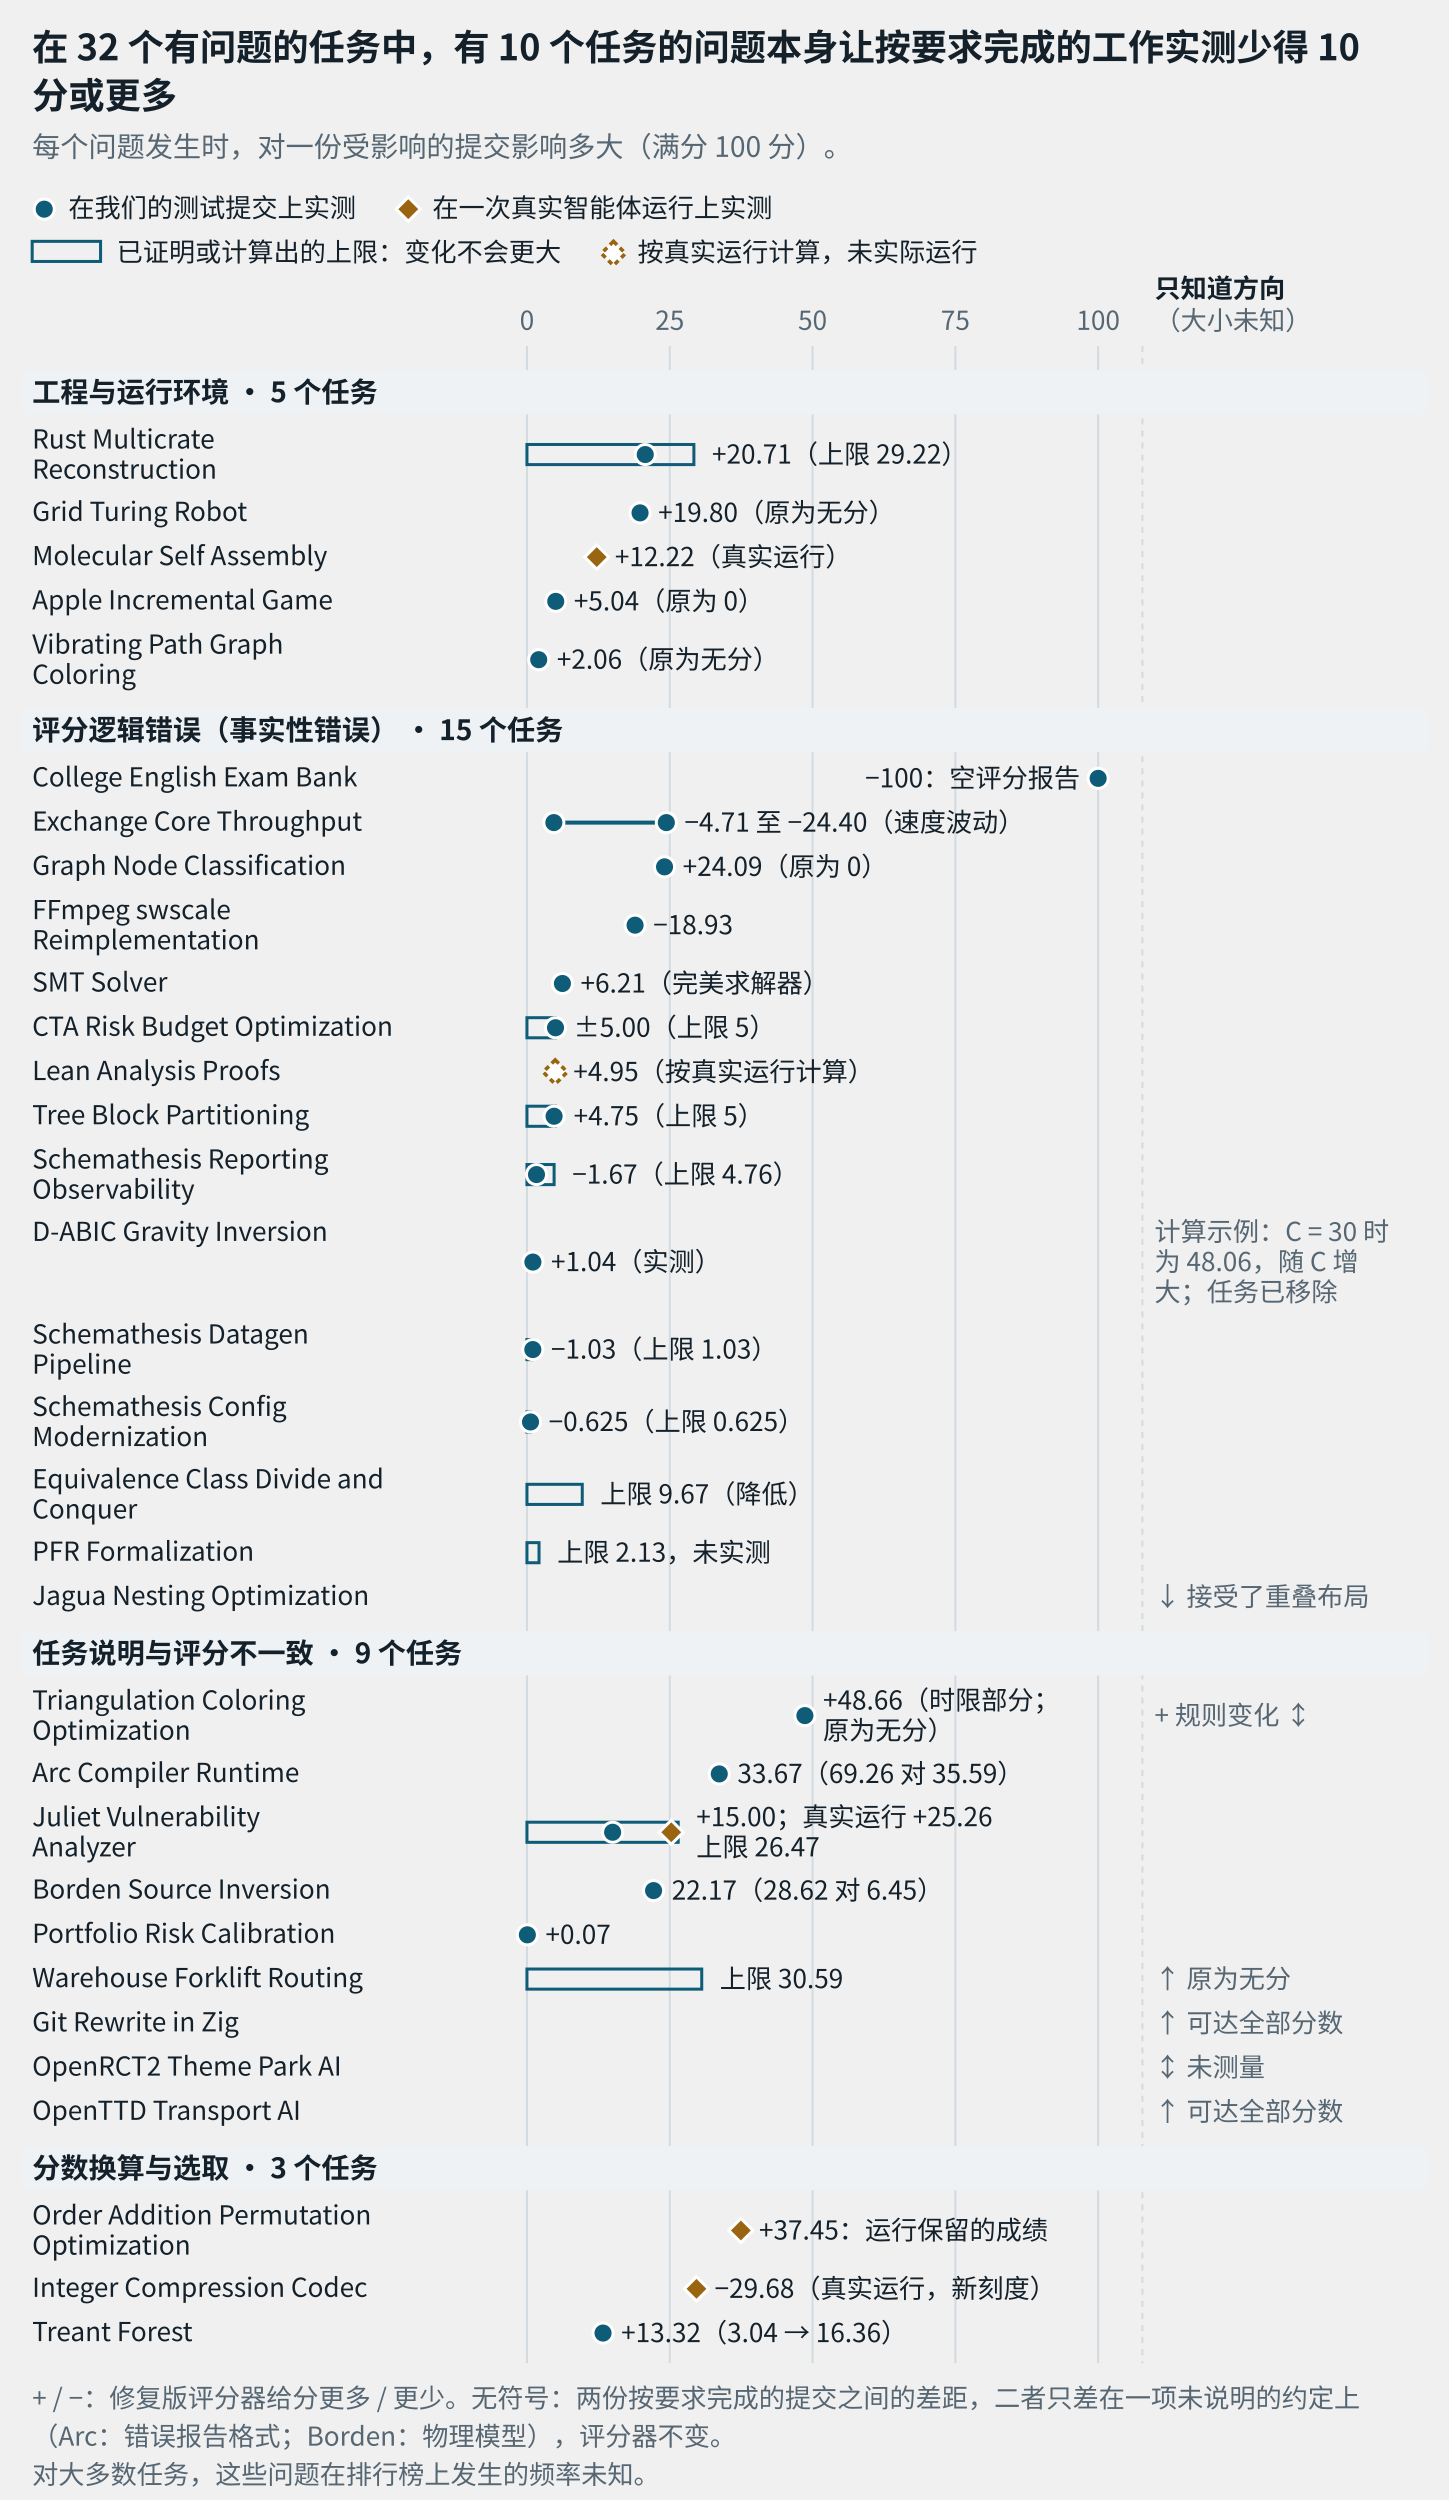
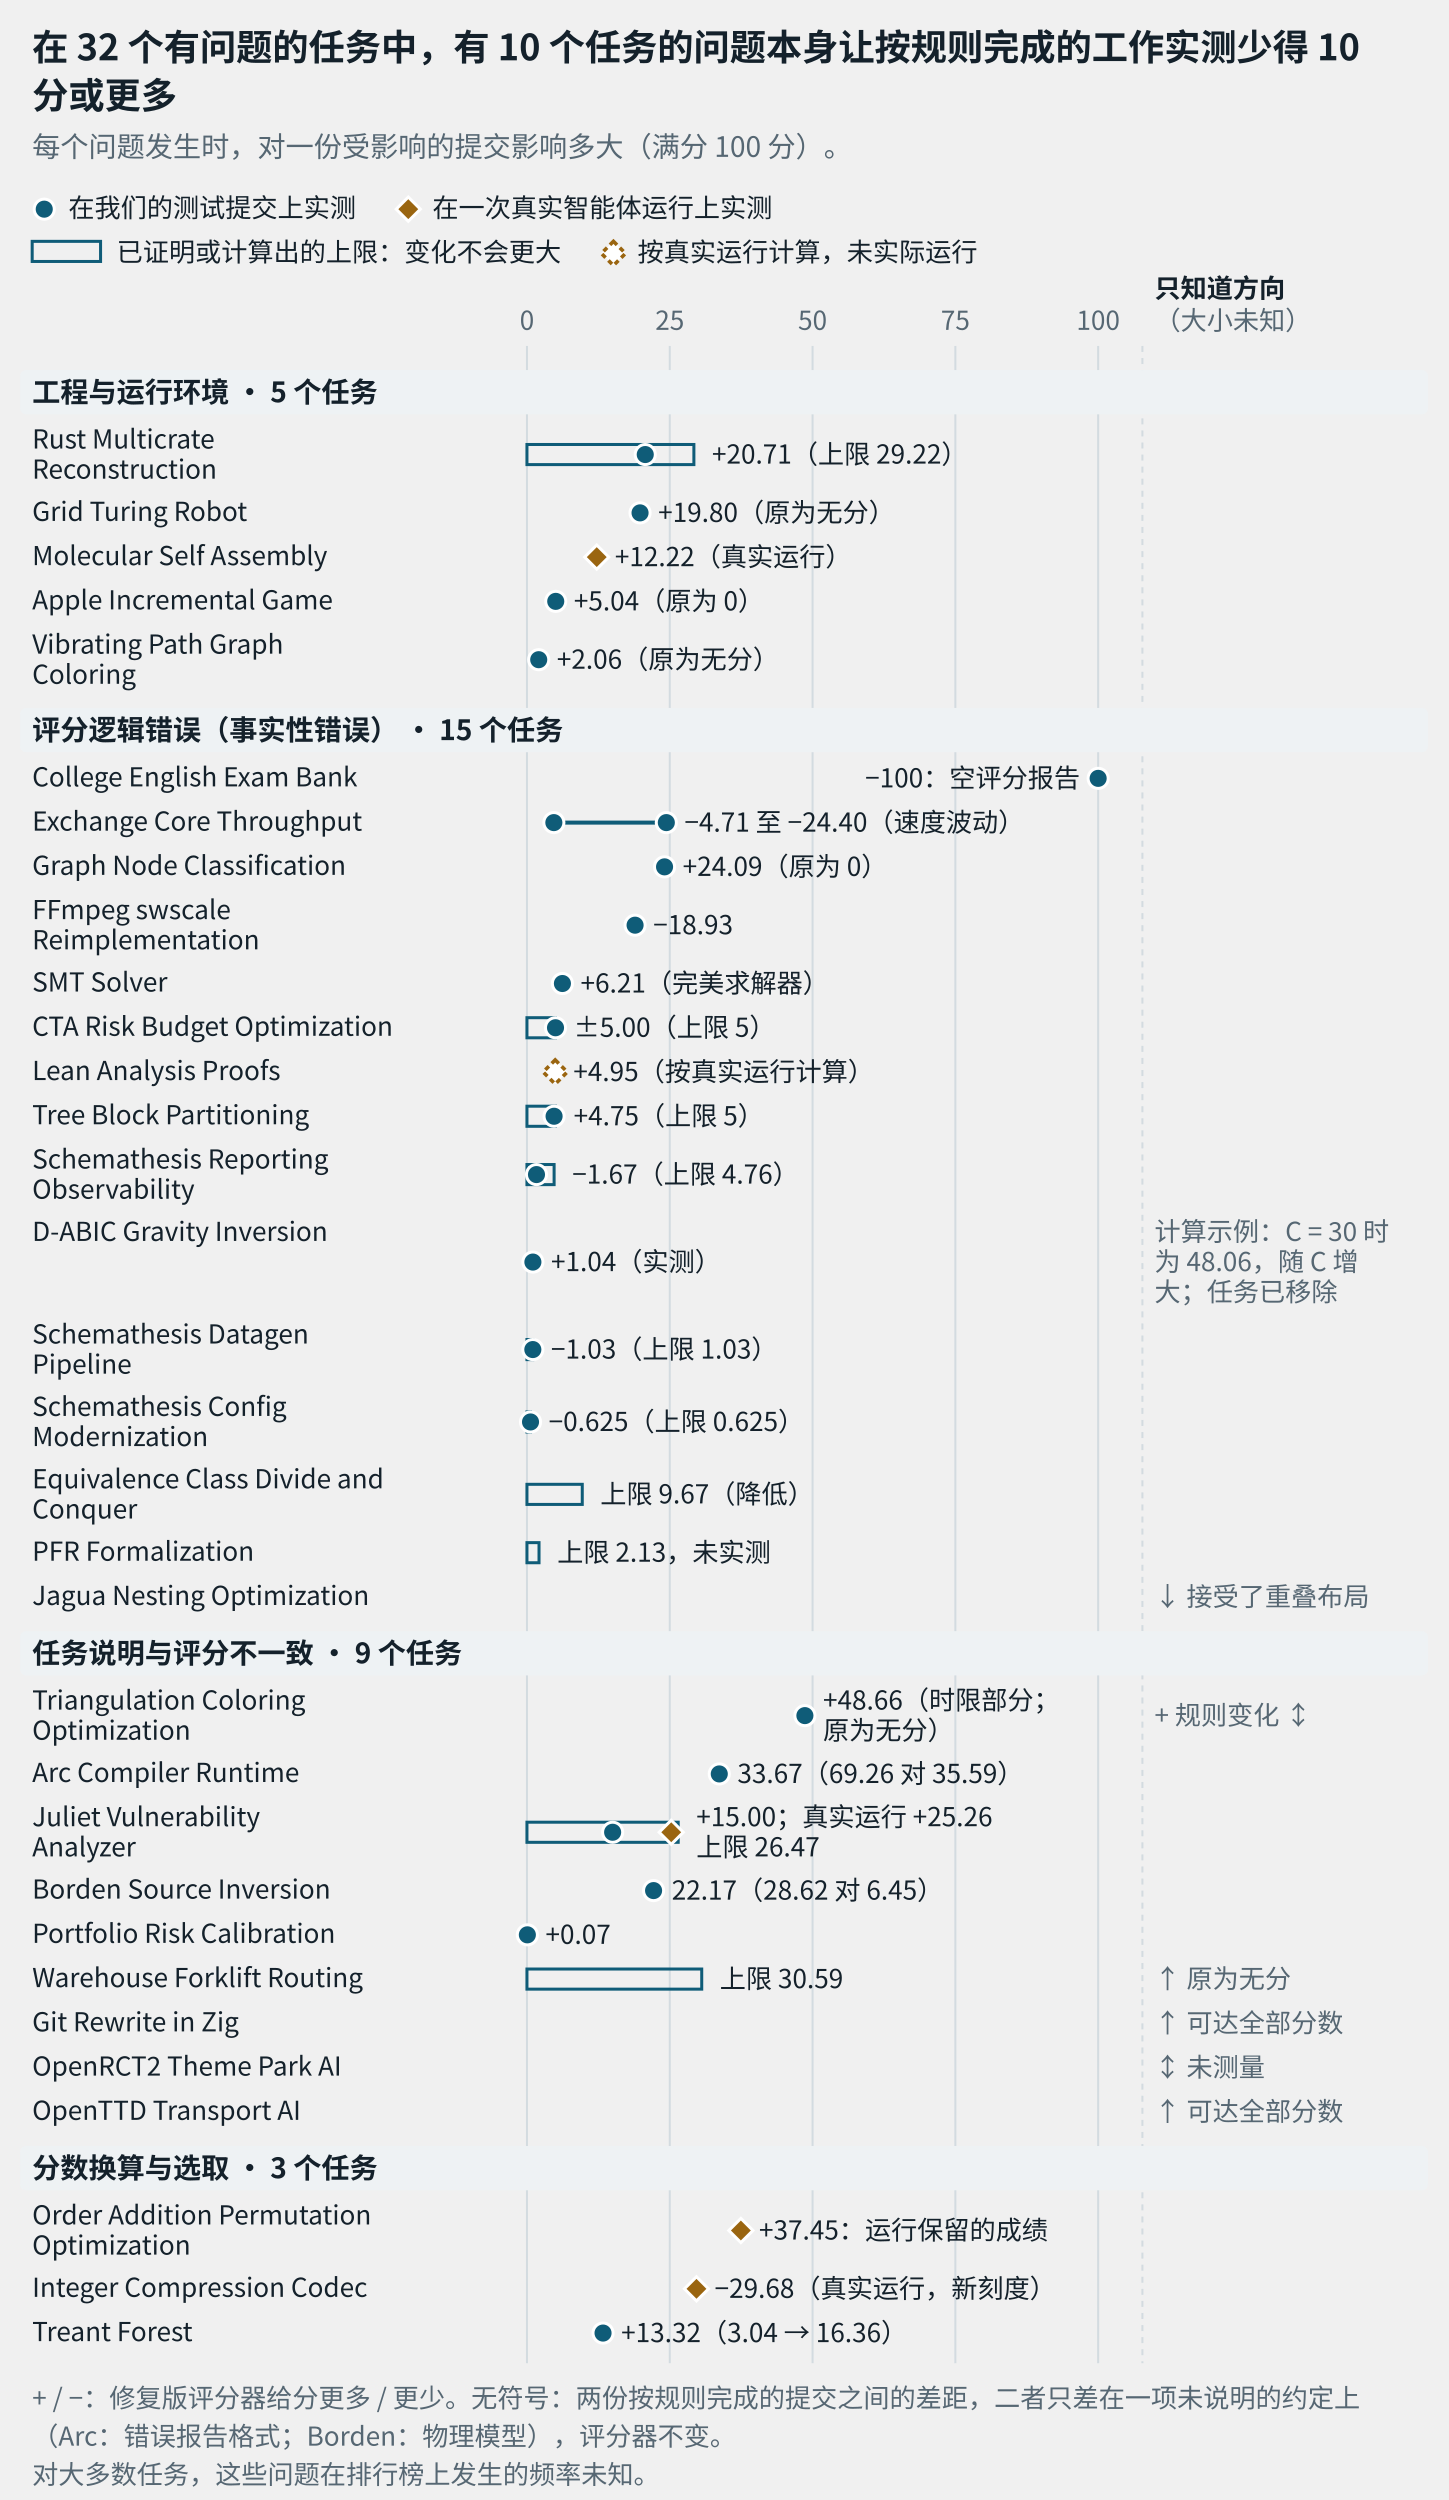
<svg xmlns="http://www.w3.org/2000/svg" viewBox="0 0 720 1243" role="img">
  <style>
  .ink{fill:#14212b} .muted{fill:#566773} .rule{stroke:#d3dbe0} .bg{fill:#ffffff}
  .good{fill:#2c7a57} .bad{fill:#ad3528} .warn{fill:#9a6510} .acc{fill:#0f5c78}
  .accS{stroke:#0f5c78} .inkS{stroke:#14212b} .warnS{stroke:#9a6510} .mutedS{stroke:#566773}
  .accBg{fill:#e3eff4} .ioRing{stroke:#ffffff} .ioBand{fill:#eef2f4}
  text{font-family:"IBM Plex Sans","Noto Sans SC","Noto Sans CJK SC","PingFang SC","Microsoft YaHei",system-ui,-apple-system,"Segoe UI",sans-serif}
  @media (prefers-color-scheme: dark){
    .ink{fill:#e2e9ed} .muted{fill:#95a6b1} .rule{stroke:#2a3843} .bg{fill:#152029}
    .good{fill:#6cc79a} .bad{fill:#f08a7c} .warn{fill:#e0a64a} .acc{fill:#6cb6d3}
    .accS{stroke:#6cb6d3} .inkS{stroke:#e2e9ed} .warnS{stroke:#e0a64a} .mutedS{stroke:#95a6b1}
    .accBg{fill:#16303c} .ioRing{stroke:#152029} .ioBand{fill:#1c2a34}
  }
</style>
-   <text x="16" y="30" class="ink" font-size="18" text-anchor="start" font-weight="700">在 32 个有问题的任务中，有 10 个任务的问题本身让按要求完成的工作实测少得 10</text>
+   <text x="16" y="30" class="ink" font-size="18" text-anchor="start" font-weight="700">在 32 个有问题的任务中，有 10 个任务的问题本身让按规则完成的工作实测少得 10</text>
  <text x="16" y="54" class="ink" font-size="18" text-anchor="start" font-weight="700">分或更多</text>
  <text x="16" y="78" class="muted" font-size="14" text-anchor="start" font-weight="400">每个问题发生时，对一份受影响的提交影响多大（满分 100 分）。</text>
  <circle cx="22" cy="104" r="5" class="acc ioRing" stroke-width="1.5" />
  <text x="34" y="108" class="ink" font-size="13" text-anchor="start" font-weight="400">在我们的测试提交上实测</text>
  <path d="M203 98L209 104L203 110L197 104Z" class="warn ioRing" stroke-width="1.5" />
  <text x="215" y="108" class="ink" font-size="13" text-anchor="start" font-weight="400">在一次真实智能体运行上实测</text>
  <rect x="16" y="120" width="34" height="10" fill="none" class="accS" stroke-width="1.5" />
  <text x="58" y="130" class="ink" font-size="13" text-anchor="start" font-weight="400">已证明或计算出的上限：变化不会更大</text>
  <path d="M305 120L311 126L305 132L299 126Z" class="bg warnS" stroke-width="1.8" stroke-dasharray="2.5 2" />
  <text x="317" y="130" class="ink" font-size="13" text-anchor="start" font-weight="400">按真实运行计算，未实际运行</text>
  <text x="574" y="148" class="ink" font-size="13" text-anchor="start" font-weight="600">只知道方向</text>
  <text x="574" y="164" class="muted" font-size="13" text-anchor="start" font-weight="400">（大小未知）</text>
  <text x="262" y="164" class="muted" font-size="13" text-anchor="middle" font-weight="400">0</text>
  <text x="333" y="164" class="muted" font-size="13" text-anchor="middle" font-weight="400">25</text>
  <text x="404" y="164" class="muted" font-size="13" text-anchor="middle" font-weight="400">50</text>
  <text x="475" y="164" class="muted" font-size="13" text-anchor="middle" font-weight="400">75</text>
  <text x="546" y="164" class="muted" font-size="13" text-anchor="middle" font-weight="400">100</text>
  <line x1="262.0" y1="172" x2="262.0" y2="1175" class="rule" stroke-width="1" />
  <line x1="333.0" y1="172" x2="333.0" y2="1175" class="rule" stroke-width="1" />
  <line x1="404.0" y1="172" x2="404.0" y2="1175" class="rule" stroke-width="1" />
  <line x1="475.0" y1="172" x2="475.0" y2="1175" class="rule" stroke-width="1" />
  <line x1="546.0" y1="172" x2="546.0" y2="1175" class="rule" stroke-width="1" />
  <line x1="568" y1="172" x2="568" y2="1175" class="rule" stroke-width="1" stroke-dasharray="3 3" />
  <rect x="10" y="184" width="700" height="22" rx="3" class="ioBand" />
  <text x="16" y="200" class="ink" font-size="14" text-anchor="start" font-weight="600">工程与运行环境 · 5 个任务</text>
  <text x="16" y="223" class="ink" font-size="13" text-anchor="start" font-weight="400">Rust Multicrate</text>
  <text x="16" y="238" class="ink" font-size="13" text-anchor="start" font-weight="400">Reconstruction</text>
  <rect x="262" y="221" width="83.0" height="10" fill="none" class="accS" stroke-width="1.5" />
  <circle cx="320.816" cy="226" r="5" class="acc ioRing" stroke-width="1.5" />
  <text x="353.985" y="230.5" class="ink" font-size="13" text-anchor="start" font-weight="400">+20.71（上限 29.22）</text>
  <text x="16" y="259" class="ink" font-size="13" text-anchor="start" font-weight="400">Grid Turing Robot</text>
  <circle cx="318.232" cy="255" r="5" class="acc ioRing" stroke-width="1.5" />
  <text x="327.232" y="259.5" class="ink" font-size="13" text-anchor="start" font-weight="400">+19.80（原为无分）</text>
  <text x="16" y="281" class="ink" font-size="13" text-anchor="start" font-weight="400">Molecular Self Assembly</text>
  <path d="M296.702 271L302.702 277L296.702 283L290.702 277Z" class="warn ioRing" stroke-width="1.5" />
  <text x="305.702" y="281.5" class="ink" font-size="13" text-anchor="start" font-weight="400">+12.22（真实运行）</text>
  <text x="16" y="303" class="ink" font-size="13" text-anchor="start" font-weight="400">Apple Incremental Game</text>
  <circle cx="276.314" cy="299" r="5" class="acc ioRing" stroke-width="1.5" />
  <text x="285.314" y="303.5" class="ink" font-size="13" text-anchor="start" font-weight="400">+5.04（原为 0）</text>
  <text x="16" y="325" class="ink" font-size="13" text-anchor="start" font-weight="400">Vibrating Path Graph</text>
  <text x="16" y="340" class="ink" font-size="13" text-anchor="start" font-weight="400">Coloring</text>
  <circle cx="267.85" cy="328" r="5" class="acc ioRing" stroke-width="1.5" />
  <text x="276.85" y="332.5" class="ink" font-size="13" text-anchor="start" font-weight="400">+2.06（原为无分）</text>
  <rect x="10" y="352" width="700" height="22" rx="3" class="ioBand" />
  <text x="16" y="368" class="ink" font-size="14" text-anchor="start" font-weight="600">评分逻辑错误（事实性错误） · 15 个任务</text>
  <text x="16" y="391" class="ink" font-size="13" text-anchor="start" font-weight="400">College English Exam Bank</text>
  <circle cx="546" cy="387" r="5" class="acc ioRing" stroke-width="1.5" />
  <text x="537" y="391.5" class="ink" font-size="13" text-anchor="end" font-weight="400">−100：空评分报告</text>
  <text x="16" y="413" class="ink" font-size="13" text-anchor="start" font-weight="400">Exchange Core Throughput</text>
  <line x1="275.4" y1="409" x2="331.3" y2="409" class="accS" stroke-width="2" />
  <circle cx="275.376" cy="409" r="5" class="acc ioRing" stroke-width="1.5" />
  <circle cx="331.296" cy="409" r="5" class="acc ioRing" stroke-width="1.5" />
  <text x="340.296" y="413.5" class="ink" font-size="13" text-anchor="start" font-weight="400">−4.71 至 −24.40（速度波动）</text>
  <text x="16" y="435" class="ink" font-size="13" text-anchor="start" font-weight="400">Graph Node Classification</text>
  <circle cx="330.413" cy="431" r="5" class="acc ioRing" stroke-width="1.5" />
  <text x="339.413" y="435.5" class="ink" font-size="13" text-anchor="start" font-weight="400">+24.09（原为 0）</text>
  <text x="16" y="457" class="ink" font-size="13" text-anchor="start" font-weight="400">FFmpeg swscale</text>
  <text x="16" y="472" class="ink" font-size="13" text-anchor="start" font-weight="400">Reimplementation</text>
  <circle cx="315.761" cy="460" r="5" class="acc ioRing" stroke-width="1.5" />
  <text x="324.761" y="464.5" class="ink" font-size="13" text-anchor="start" font-weight="400">−18.93</text>
  <text x="16" y="493" class="ink" font-size="13" text-anchor="start" font-weight="400">SMT Solver</text>
  <circle cx="279.636" cy="489" r="5" class="acc ioRing" stroke-width="1.5" />
  <text x="288.636" y="493.5" class="ink" font-size="13" text-anchor="start" font-weight="400">+6.21（完美求解器）</text>
  <text x="16" y="515" class="ink" font-size="13" text-anchor="start" font-weight="400">CTA Risk Budget Optimization</text>
  <rect x="262" y="506" width="14.2" height="10" fill="none" class="accS" stroke-width="1.5" />
  <circle cx="276.2" cy="511" r="5" class="acc ioRing" stroke-width="1.5" />
  <text x="285.2" y="515.5" class="ink" font-size="13" text-anchor="start" font-weight="400">±5.00（上限 5）</text>
  <text x="16" y="537" class="ink" font-size="13" text-anchor="start" font-weight="400">Lean Analysis Proofs</text>
  <path d="M276.047 527L282.047 533L276.047 539L270.047 533Z" class="bg warnS" stroke-width="1.8" stroke-dasharray="2.5 2" />
  <text x="285.047" y="537.5" class="ink" font-size="13" text-anchor="start" font-weight="400">+4.95（按真实运行计算）</text>
  <text x="16" y="559" class="ink" font-size="13" text-anchor="start" font-weight="400">Tree Block Partitioning</text>
  <rect x="262" y="550" width="14.2" height="10" fill="none" class="accS" stroke-width="1.5" />
  <circle cx="275.49" cy="555" r="5" class="acc ioRing" stroke-width="1.5" />
  <text x="285.2" y="559.5" class="ink" font-size="13" text-anchor="start" font-weight="400">+4.75（上限 5）</text>
  <text x="16" y="581" class="ink" font-size="13" text-anchor="start" font-weight="400">Schemathesis Reporting</text>
  <text x="16" y="596" class="ink" font-size="13" text-anchor="start" font-weight="400">Observability</text>
  <rect x="262" y="579" width="13.5" height="10" fill="none" class="accS" stroke-width="1.5" />
  <circle cx="266.743" cy="584" r="5" class="acc ioRing" stroke-width="1.5" />
  <text x="284.518" y="588.5" class="ink" font-size="13" text-anchor="start" font-weight="400">−1.67（上限 4.76）</text>
  <text x="16" y="617" class="ink" font-size="13" text-anchor="start" font-weight="400">D-ABIC Gravity Inversion</text>
  <circle cx="264.954" cy="627.5" r="5" class="acc ioRing" stroke-width="1.5" />
  <text x="273.954" y="632" class="ink" font-size="13" text-anchor="start" font-weight="400">+1.04（实测）</text>
  <text x="574" y="617" class="muted" font-size="13" text-anchor="start" font-weight="400">计算示例：C = 30 时</text>
  <text x="574" y="632" class="muted" font-size="13" text-anchor="start" font-weight="400">为 48.06，随 C 增</text>
  <text x="574" y="647" class="muted" font-size="13" text-anchor="start" font-weight="400">大；任务已移除</text>
  <text x="16" y="668" class="ink" font-size="13" text-anchor="start" font-weight="400">Schemathesis Datagen</text>
  <text x="16" y="683" class="ink" font-size="13" text-anchor="start" font-weight="400">Pipeline</text>
  <rect x="262" y="666" width="2.9" height="10" fill="none" class="accS" stroke-width="1.5" />
  <circle cx="264.925" cy="671" r="5" class="acc ioRing" stroke-width="1.5" />
  <text x="273.925" y="675.5" class="ink" font-size="13" text-anchor="start" font-weight="400">−1.03（上限 1.03）</text>
  <text x="16" y="704" class="ink" font-size="13" text-anchor="start" font-weight="400">Schemathesis Config</text>
  <text x="16" y="719" class="ink" font-size="13" text-anchor="start" font-weight="400">Modernization</text>
  <rect x="262" y="702" width="1.8" height="10" fill="none" class="accS" stroke-width="1.5" />
  <circle cx="263.775" cy="707" r="5" class="acc ioRing" stroke-width="1.5" />
  <text x="272.775" y="711.5" class="ink" font-size="13" text-anchor="start" font-weight="400">−0.625（上限 0.625）</text>
  <text x="16" y="740" class="ink" font-size="13" text-anchor="start" font-weight="400">Equivalence Class Divide and</text>
  <text x="16" y="755" class="ink" font-size="13" text-anchor="start" font-weight="400">Conquer</text>
  <rect x="262" y="738" width="27.5" height="10" fill="none" class="accS" stroke-width="1.5" />
  <text x="298.463" y="747.5" class="ink" font-size="13" text-anchor="start" font-weight="400">上限 9.67（降低）</text>
  <text x="16" y="776" class="ink" font-size="13" text-anchor="start" font-weight="400">PFR Formalization</text>
  <rect x="262" y="767" width="6.0" height="10" fill="none" class="accS" stroke-width="1.5" />
  <text x="277.049" y="776.5" class="ink" font-size="13" text-anchor="start" font-weight="400">上限 2.13，未实测</text>
  <text x="16" y="798" class="ink" font-size="13" text-anchor="start" font-weight="400">Jagua Nesting Optimization</text>
  <text x="574" y="798.5" class="muted" font-size="13" text-anchor="start" font-weight="400">↓ 接受了重叠布局</text>
  <rect x="10" y="811" width="700" height="22" rx="3" class="ioBand" />
  <text x="16" y="827" class="ink" font-size="14" text-anchor="start" font-weight="600">任务说明与评分不一致 · 9 个任务</text>
  <text x="16" y="850" class="ink" font-size="13" text-anchor="start" font-weight="400">Triangulation Coloring</text>
  <text x="16" y="865" class="ink" font-size="13" text-anchor="start" font-weight="400">Optimization</text>
  <circle cx="400.194" cy="853" r="5" class="acc ioRing" stroke-width="1.5" />
  <text x="409.194" y="850" class="ink" font-size="13" text-anchor="start" font-weight="400">+48.66（时限部分；</text>
  <text x="409.194" y="865" class="ink" font-size="13" text-anchor="start" font-weight="400">原为无分）</text>
  <text x="574" y="857.5" class="muted" font-size="13" text-anchor="start" font-weight="400">+ 规则变化 ↕</text>
  <text x="16" y="886" class="ink" font-size="13" text-anchor="start" font-weight="400">Arc Compiler Runtime</text>
  <circle cx="357.623" cy="882" r="5" class="acc ioRing" stroke-width="1.5" />
  <text x="366.623" y="886.5" class="ink" font-size="13" text-anchor="start" font-weight="400">33.67（69.26 对 35.59）</text>
  <text x="16" y="908" class="ink" font-size="13" text-anchor="start" font-weight="400">Juliet Vulnerability</text>
  <text x="16" y="923" class="ink" font-size="13" text-anchor="start" font-weight="400">Analyzer</text>
  <rect x="262" y="906" width="75.2" height="10" fill="none" class="accS" stroke-width="1.5" />
  <circle cx="304.6" cy="911" r="5" class="acc ioRing" stroke-width="1.5" />
  <path d="M333.738 905L339.738 911L333.738 917L327.738 911Z" class="warn ioRing" stroke-width="1.5" />
  <text x="346.186" y="908" class="ink" font-size="13" text-anchor="start" font-weight="400">+15.00；真实运行 +25.26</text>
  <text x="346.186" y="923" class="ink" font-size="13" text-anchor="start" font-weight="400">上限 26.47</text>
  <text x="16" y="944" class="ink" font-size="13" text-anchor="start" font-weight="400">Borden Source Inversion</text>
  <circle cx="324.963" cy="940" r="5" class="acc ioRing" stroke-width="1.5" />
  <text x="333.963" y="944.5" class="ink" font-size="13" text-anchor="start" font-weight="400">22.17（28.62 对 6.45）</text>
  <text x="16" y="966" class="ink" font-size="13" text-anchor="start" font-weight="400">Portfolio Risk Calibration</text>
  <circle cx="262.199" cy="962" r="5" class="acc ioRing" stroke-width="1.5" />
  <text x="271.199" y="966.5" class="ink" font-size="13" text-anchor="start" font-weight="400">+0.07</text>
  <text x="16" y="988" class="ink" font-size="13" text-anchor="start" font-weight="400">Warehouse Forklift Routing</text>
  <rect x="262" y="979" width="86.9" height="10" fill="none" class="accS" stroke-width="1.5" />
  <text x="357.864" y="988.5" class="ink" font-size="13" text-anchor="start" font-weight="400">上限 30.59</text>
  <text x="574" y="988.5" class="muted" font-size="13" text-anchor="start" font-weight="400">↑ 原为无分</text>
  <text x="16" y="1010" class="ink" font-size="13" text-anchor="start" font-weight="400">Git Rewrite in Zig</text>
  <text x="574" y="1010.5" class="muted" font-size="13" text-anchor="start" font-weight="400">↑ 可达全部分数</text>
  <text x="16" y="1032" class="ink" font-size="13" text-anchor="start" font-weight="400">OpenRCT2 Theme Park AI</text>
  <text x="574" y="1032.5" class="muted" font-size="13" text-anchor="start" font-weight="400">↕ 未测量</text>
  <text x="16" y="1054" class="ink" font-size="13" text-anchor="start" font-weight="400">OpenTTD Transport AI</text>
  <text x="574" y="1054.5" class="muted" font-size="13" text-anchor="start" font-weight="400">↑ 可达全部分数</text>
  <rect x="10" y="1067" width="700" height="22" rx="3" class="ioBand" />
  <text x="16" y="1083" class="ink" font-size="14" text-anchor="start" font-weight="600">分数换算与选取 · 3 个任务</text>
  <text x="16" y="1106" class="ink" font-size="13" text-anchor="start" font-weight="400">Order Addition Permutation</text>
  <text x="16" y="1121" class="ink" font-size="13" text-anchor="start" font-weight="400">Optimization</text>
  <path d="M368.361 1103L374.361 1109L368.361 1115L362.361 1109Z" class="warn ioRing" stroke-width="1.5" />
  <text x="377.361" y="1113.5" class="ink" font-size="13" text-anchor="start" font-weight="400">+37.45：运行保留的成绩</text>
  <text x="16" y="1142" class="ink" font-size="13" text-anchor="start" font-weight="400">Integer Compression Codec</text>
  <path d="M346.278 1132L352.278 1138L346.278 1144L340.278 1138Z" class="warn ioRing" stroke-width="1.5" />
  <text x="355.278" y="1142.5" class="ink" font-size="13" text-anchor="start" font-weight="400">−29.68（真实运行，新刻度）</text>
  <text x="16" y="1164" class="ink" font-size="13" text-anchor="start" font-weight="400">Treant Forest</text>
  <circle cx="299.829" cy="1160" r="5" class="acc ioRing" stroke-width="1.5" />
  <text x="308.829" y="1164.5" class="ink" font-size="13" text-anchor="start" font-weight="400">+13.32（3.04 → 16.36）</text>
-   <text x="16" y="1197" class="muted" font-size="13" text-anchor="start" font-weight="400">+ / −：修复版评分器给分更多 / 更少。无符号：两份按要求完成的提交之间的差距，二者只差在一项未说明的约定上</text>
+   <text x="16" y="1197" class="muted" font-size="13" text-anchor="start" font-weight="400">+ / −：修复版评分器给分更多 / 更少。无符号：两份按规则完成的提交之间的差距，二者只差在一项未说明的约定上</text>
  <text x="16" y="1216" class="muted" font-size="13" text-anchor="start" font-weight="400">（Arc：错误报告格式；Borden：物理模型），评分器不变。</text>
  <text x="16" y="1235" class="muted" font-size="13" text-anchor="start" font-weight="400">对大多数任务，这些问题在排行榜上发生的频率未知。</text>
</svg>
